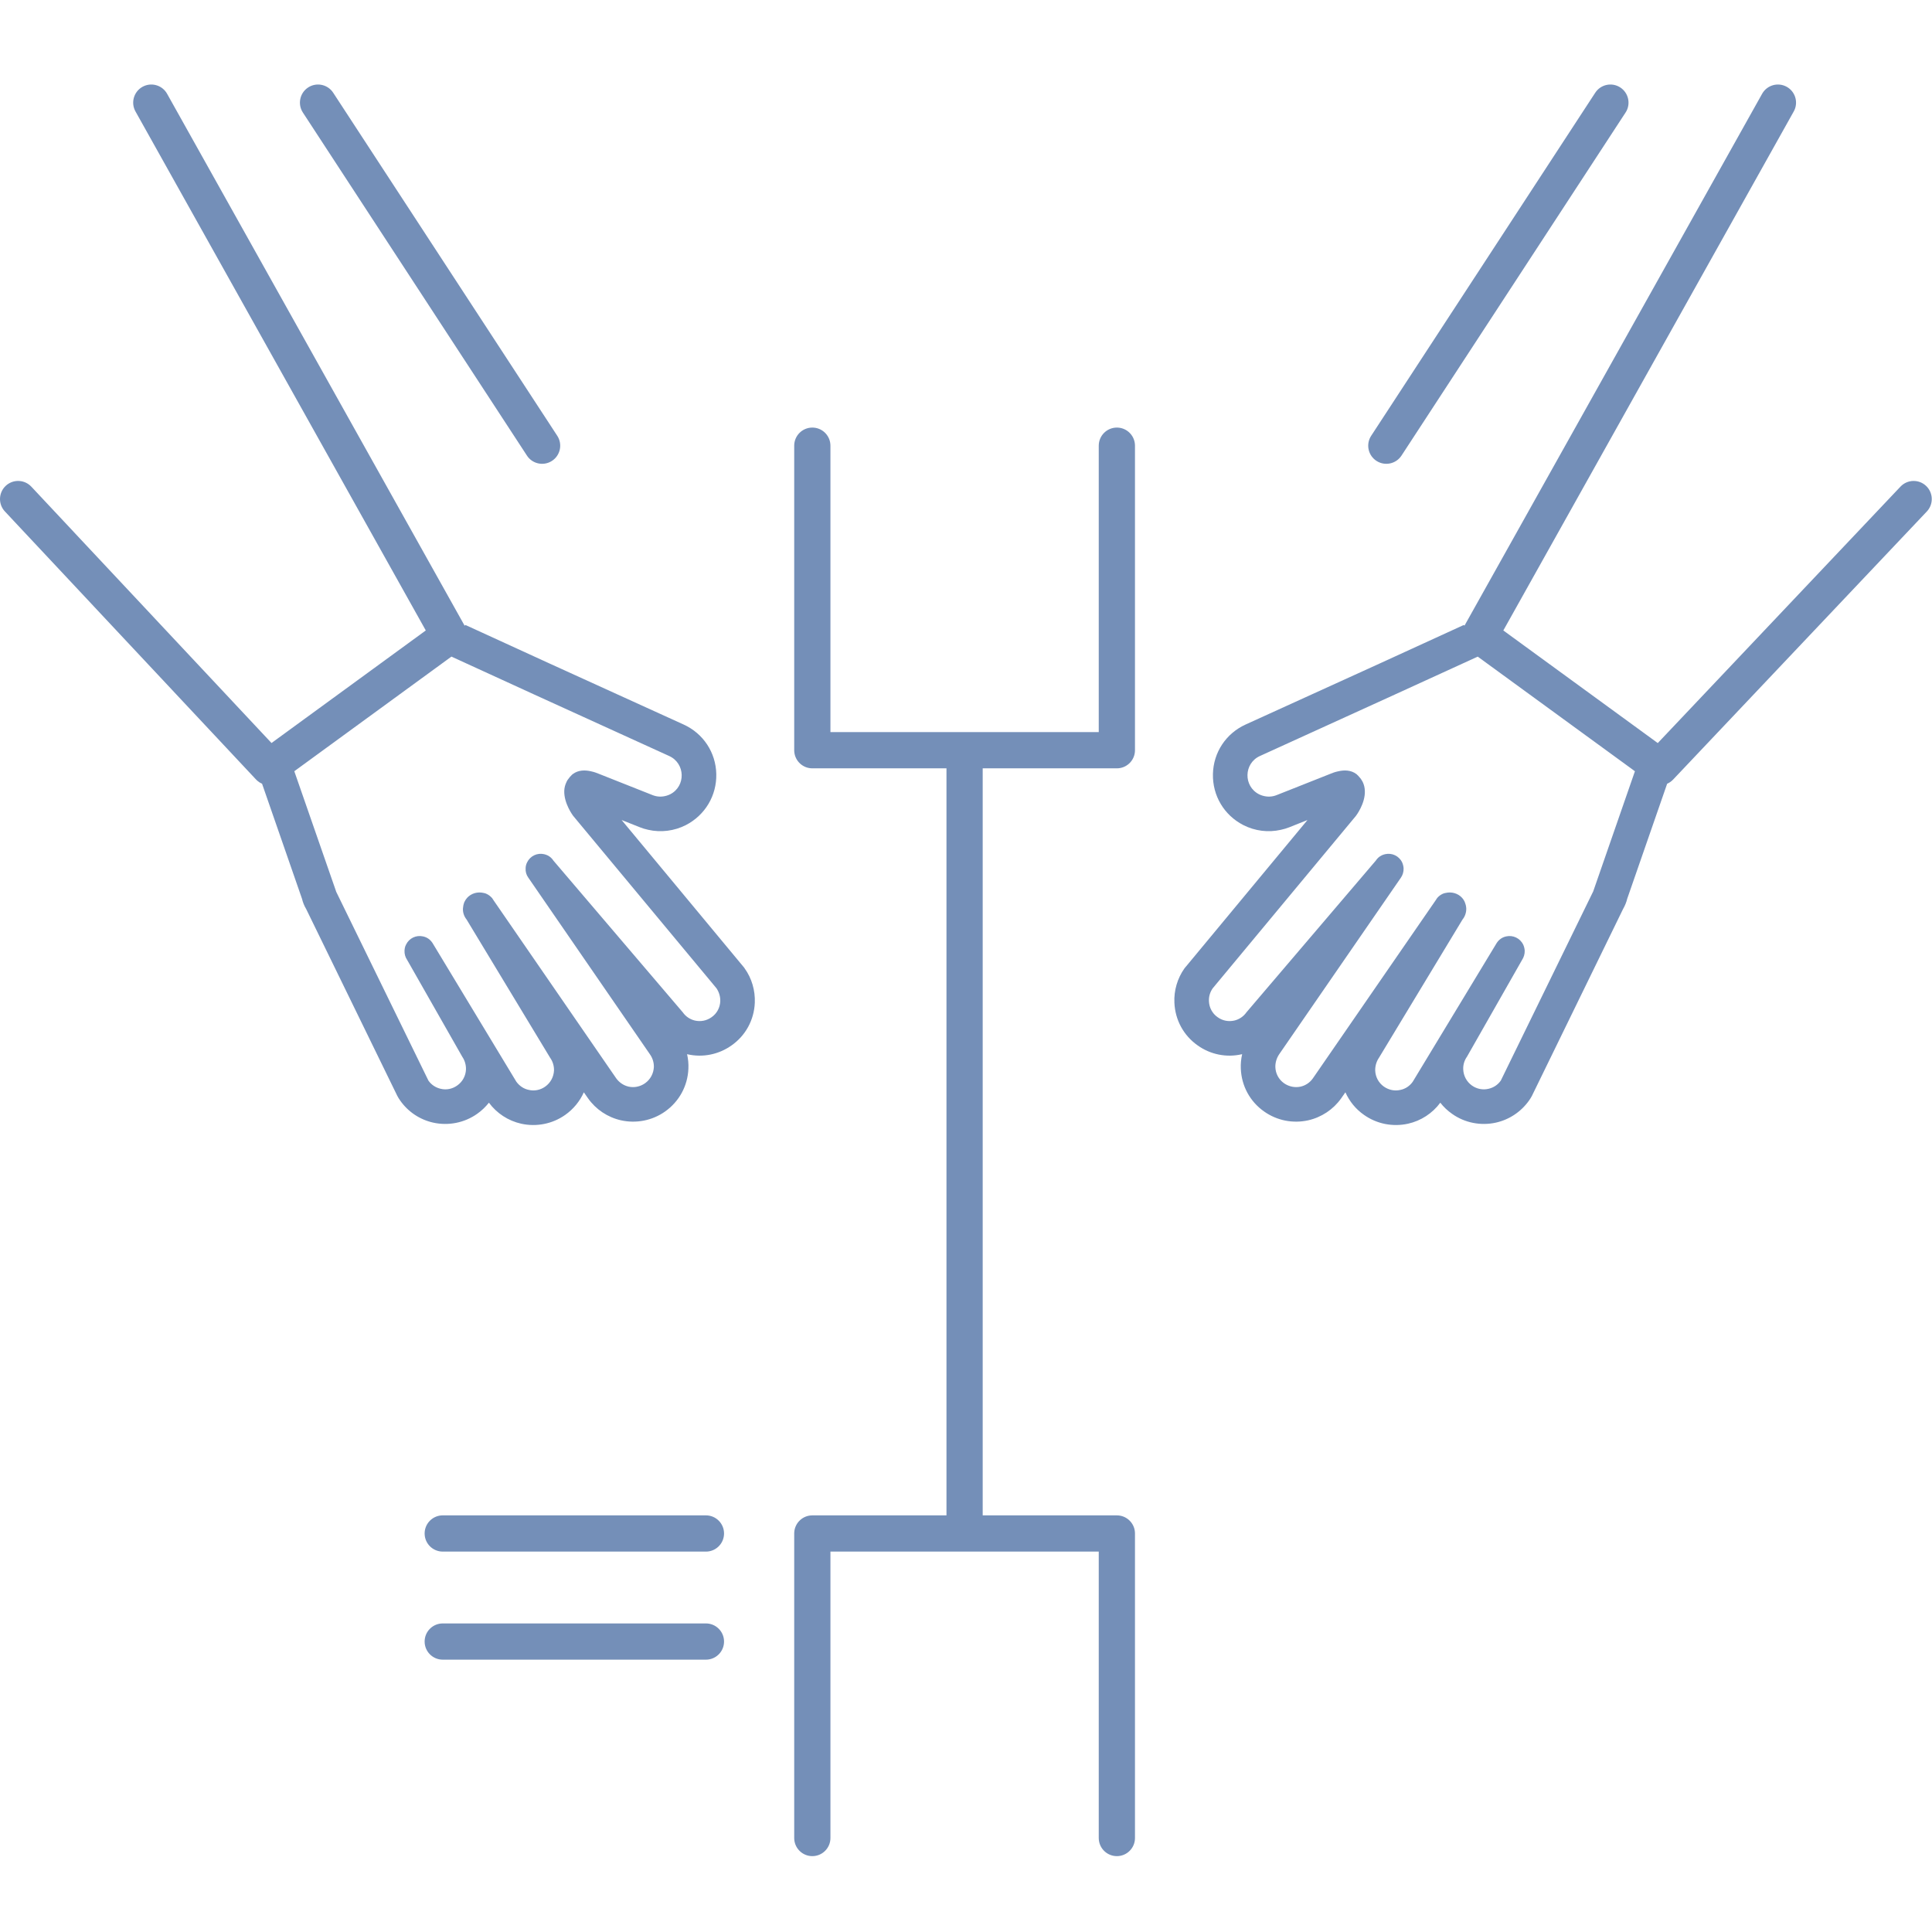
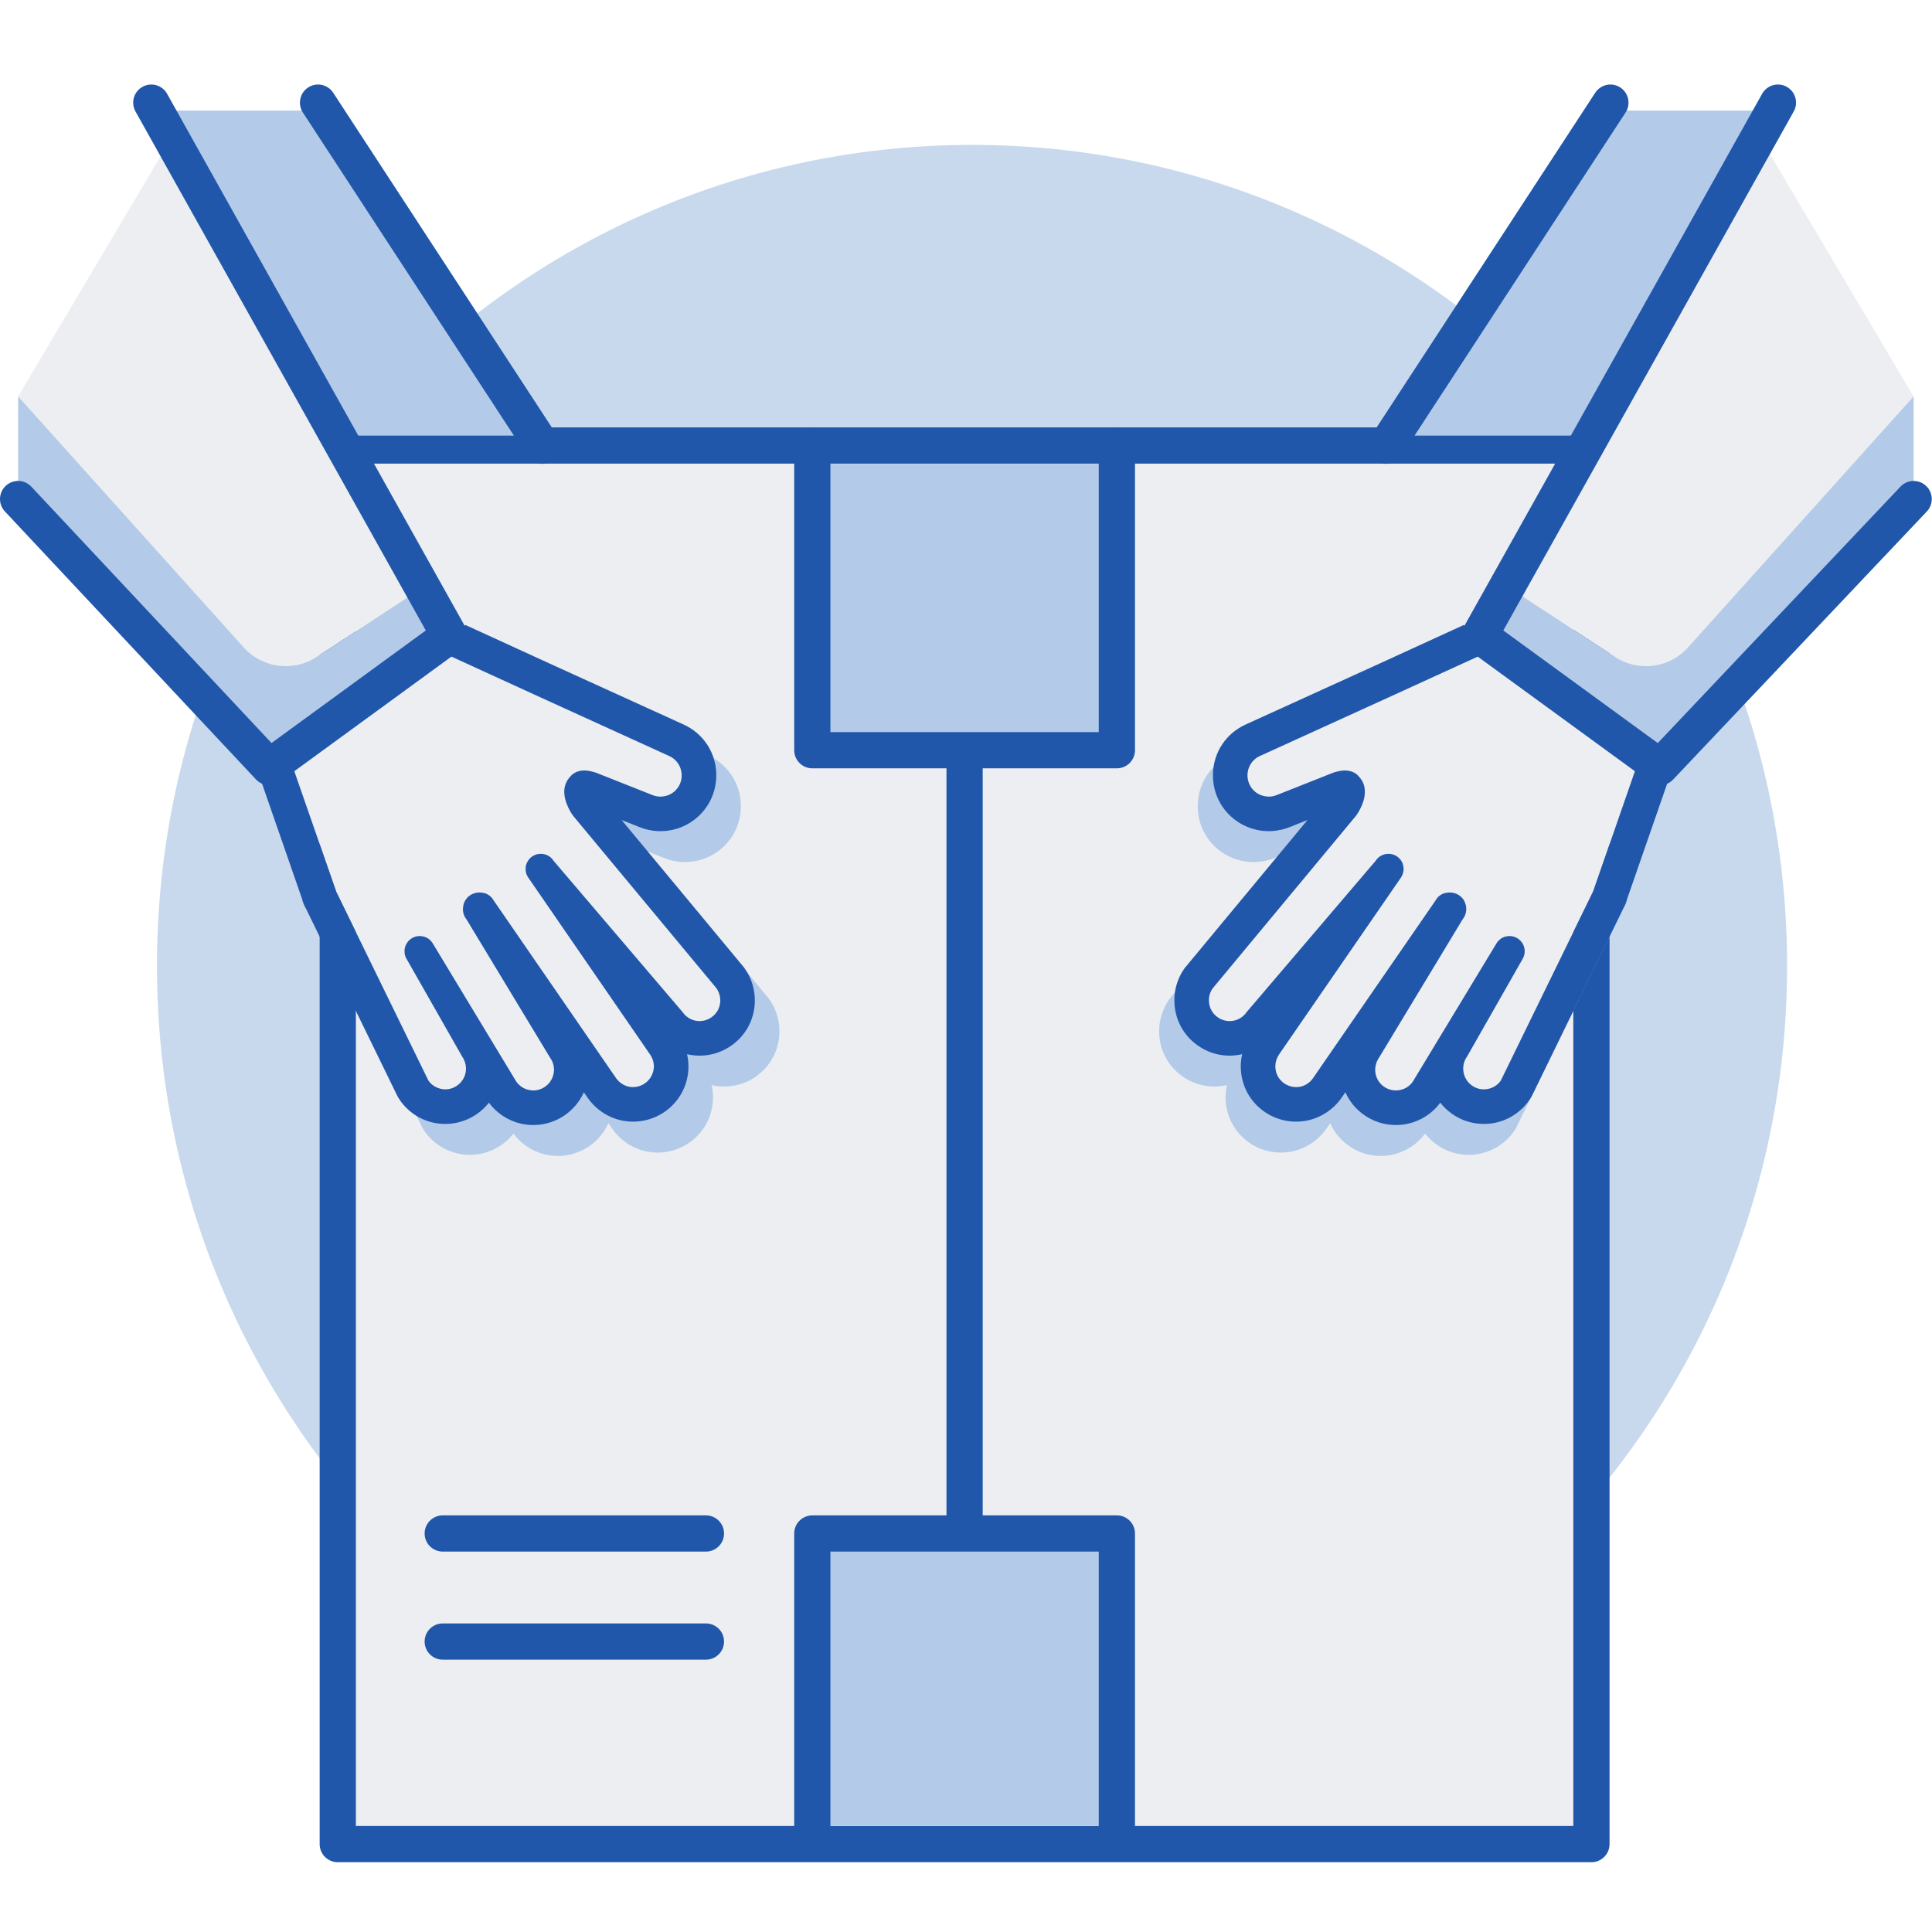
<svg xmlns="http://www.w3.org/2000/svg" width="160px" height="160px" viewBox="0 0 160 160" version="1.1">
  <g class="Illustration-/-CTA-Standard-/-Feature-/-Products-and-Services-BGABlue" stroke="none" stroke-width="1" fill="none" fill-rule="evenodd">
-     <ellipse class="illustration-shape" cx="80.5" cy="80" rx="67.5" ry="68" />
-     <polygon class="illustration-fill" points="27.973 77.575 27.973 152.72 131.796 152.72 131.796 77.575 131.796 36.897 27.973 36.897" />
-     <path d="M26.473,36.897 L26.473,152.72 C26.473,153.549 27.144,154.22 27.973,154.22 L131.796,154.22 C132.624,154.22 133.296,153.549 133.296,152.72 L133.296,36.897 C133.296,36.069 132.624,35.397 131.796,35.397 L27.973,35.397 C27.144,35.397 26.473,36.069 26.473,36.897 Z M29.473,38.397 L130.296,38.397 L130.296,151.22 L29.473,151.22 L29.473,38.397 Z" class="illustration-primary" />
-     <path d="M122.54,52.64 L136.01,62.46 L135.781,62.77 L131.941,73.83 L131.92,73.87 L124.29,89.49 C124.04,89.85 123.67,90.08 123.271,90.17 C122.811,90.28 122.311,90.19 121.901,89.9 C121.45,89.58 121.2,89.08 121.18,88.57 C121.16,88.21 121.26,87.83 121.49,87.51 L126.05,79.5 C126.2,79.27 126.281,79 126.271,78.73 C126.26,78.56 126.22,78.39 126.151,78.24 C125.89,77.69 125.29,77.42 124.731,77.55 C124.64,77.57 124.55,77.6 124.46,77.64 C124.25,77.74 124.08,77.9 123.96,78.08 L117,89.58 C116.75,89.94 116.38,90.18 115.981,90.26 C115.521,90.37 115.031,90.28 114.611,89.99 C114.16,89.67 113.91,89.18 113.89,88.66 C113.88,88.3 113.981,87.92 114.2,87.6 L121.12,76.15 C121.33,75.89 121.441,75.56 121.43,75.23 C121.42,75.07 121.39,74.91 121.321,74.75 C121.311,74.73 121.311,74.7 121.3,74.68 C121.071,74.19 120.59,73.92 120.08,73.91 C119.96,73.91 119.84,73.92 119.72,73.95 C119.63,73.96 119.55,73.99 119.46,74.03 C119.29,74.11 119.14,74.23 119.031,74.36 C119.021,74.36 119.021,74.37 119.021,74.37 L118.861,74.61 L108.731,89.3 C108.481,89.66 108.111,89.9 107.71,89.99 C107.25,90.09 106.76,90 106.34,89.71 C105.89,89.39 105.64,88.9 105.62,88.38 C105.611,88.02 105.71,87.65 105.93,87.32 L116.021,72.68 C116.17,72.46 116.25,72.19 116.24,71.91 C116.231,71.75 116.191,71.58 116.12,71.42 C115.861,70.88 115.271,70.61 114.71,70.74 C114.62,70.76 114.531,70.79 114.441,70.83 C114.231,70.93 114.061,71.08 113.941,71.27 L103.231,83.83 C102.981,84.19 102.611,84.43 102.21,84.52 C101.75,84.62 101.25,84.54 100.84,84.24 C100.39,83.93 100.14,83.43 100.12,82.92 C100.101,82.55 100.2,82.18 100.43,81.85 L112.29,67.57 C112.29,67.57 113.08,66.55 113.031,65.48 C113.021,65.24 112.97,64.99 112.851,64.75 C112.83,64.71 112.811,64.67 112.781,64.63 C112.76,64.59 112.74,64.56 112.71,64.52 C112.67,64.46 112.62,64.4 112.571,64.35 C112.521,64.28 112.46,64.22 112.39,64.16 C112.38,64.14 112.361,64.13 112.34,64.11 C111.88,63.76 111.311,63.76 110.811,63.88 C110.571,63.93 110.34,64.01 110.16,64.09 L105.72,65.85 C105.64,65.88 105.55,65.91 105.46,65.93 C105.061,66.02 104.64,65.96 104.271,65.78 C102.96,65.11 103,63.22 104.34,62.61 L115.49,57.53 L123.71,53.77 L123.731,53.67 L122.481,52.72 L122.54,52.64 Z M37.22,52.64 L37.28,52.72 L36.03,53.67 L36.061,53.77 L44.271,57.53 L55.42,62.61 C56.76,63.22 56.811,65.11 55.5,65.78 C55.13,65.96 54.71,66.02 54.311,65.93 C54.22,65.91 54.13,65.88 54.05,65.85 L49.611,64.09 C49.42,64.01 49.2,63.93 48.96,63.88 C48.46,63.76 47.89,63.76 47.43,64.11 L47.37,64.16 L47.37,64.16 C47.311,64.22 47.25,64.28 47.191,64.35 C47.151,64.4 47.101,64.46 47.061,64.52 L46.981,64.63 L46.981,64.63 C46.96,64.67 46.941,64.71 46.92,64.75 C46.8,64.99 46.74,65.24 46.731,65.48 C46.691,66.55 47.47,67.57 47.47,67.57 L59.34,81.85 C59.561,82.18 59.66,82.55 59.651,82.92 C59.63,83.43 59.38,83.93 58.93,84.24 C58.51,84.54 58.021,84.62 57.561,84.52 C57.16,84.43 56.79,84.19 56.54,83.83 L45.83,71.27 C45.71,71.08 45.54,70.93 45.33,70.83 C45.24,70.79 45.151,70.76 45.061,70.74 C44.5,70.61 43.91,70.88 43.651,71.42 C43.57,71.58 43.53,71.75 43.53,71.91 C43.51,72.19 43.59,72.46 43.75,72.68 L53.83,87.32 C54.061,87.65 54.16,88.02 54.151,88.38 C54.12,88.9 53.87,89.39 53.42,89.71 C53.01,90 52.51,90.09 52.061,89.99 C51.66,89.9 51.29,89.66 51.03,89.3 L40.91,74.61 L40.75,74.37 C40.74,74.37 40.74,74.36 40.74,74.36 C40.62,74.23 40.481,74.11 40.3,74.03 C40.22,73.99 40.14,73.96 40.05,73.95 C39.93,73.92 39.811,73.91 39.68,73.91 C39.18,73.92 38.7,74.19 38.47,74.68 C38.45,74.7 38.45,74.73 38.441,74.75 C38.38,74.91 38.351,75.07 38.34,75.23 C38.32,75.56 38.43,75.89 38.64,76.15 L45.561,87.6 C45.79,87.92 45.89,88.3 45.88,88.66 C45.851,89.18 45.601,89.67 45.151,89.99 C44.74,90.28 44.24,90.37 43.79,90.26 C43.39,90.18 43.021,89.94 42.76,89.58 L35.811,78.08 C35.691,77.9 35.521,77.74 35.311,77.64 C35.22,77.6 35.13,77.57 35.04,77.55 C34.47,77.42 33.88,77.69 33.62,78.24 C33.54,78.39 33.51,78.56 33.5,78.73 C33.49,79 33.561,79.27 33.72,79.5 L38.28,87.51 C38.5,87.83 38.601,88.21 38.59,88.57 C38.57,89.08 38.32,89.58 37.861,89.9 C37.45,90.19 36.96,90.28 36.5,90.17 C36.101,90.08 35.731,89.85 35.481,89.49 L27.851,73.87 C27.84,73.86 27.84,73.85 27.83,73.84 L27.84,73.84 L23.99,62.77 L23.76,62.46 L37.22,52.64 Z M14.289,11.27 L35.001,48.666 L26.222,54.409 L23.055,58.209 L4.835,38.41 L1.5,32.835 L14.289,11.27 Z M145.689,11.27 L158.477,32.835 L155.143,38.41 L136.923,58.209 L133.756,54.409 L124.977,48.666 L145.689,11.27 Z" class="illustration-fill" />
-     <path d="M92.494,126.997 L92.494,151.216 L67.772,151.216 L67.273,126.997 L92.494,126.997 Z M57.752,62.151 L58.646,62.558 C60.276,63.3 61.314,64.873 61.355,66.663 C61.396,68.452 60.43,70.071 58.837,70.886 C57.878,71.377 56.77,71.517 55.719,71.281 C55.484,71.229 55.251,71.156 55.026,71.068 L53.521,70.471 L63.577,82.584 C63.624,82.641 63.669,82.7 63.712,82.76 C64.294,83.583 64.591,84.591 64.548,85.597 C64.487,87.026 63.783,88.318 62.617,89.142 C61.56,89.889 60.232,90.155 58.97,89.872 C58.96,89.869 58.948,89.866 58.937,89.864 C59.025,90.256 59.063,90.661 59.046,91.066 C58.985,92.495 58.281,93.787 57.114,94.612 C56.058,95.358 54.73,95.624 53.468,95.341 C52.36,95.093 51.388,94.444 50.732,93.516 L50.386,93.015 C50.057,93.757 49.53,94.405 48.843,94.891 C47.788,95.637 46.46,95.903 45.198,95.62 C44.124,95.379 43.177,94.763 42.523,93.881 C42.251,94.227 41.926,94.536 41.555,94.799 C40.5,95.545 39.171,95.811 37.91,95.528 C36.801,95.28 35.829,94.631 35.173,93.703 C35.084,93.577 35.006,93.444 34.937,93.306 L27.394,77.845 C27.23,77.571 27.114,77.284 27.048,76.986 L25.491,72.511 L35.017,90.951 L38.002,91.667 L41.458,89.41 L44.088,91.447 L46.412,91.447 L48.999,88.584 L52.962,91.447 L55.715,90.566 L55.659,86.162 L60.007,85.722 L61.934,82.639 L49.439,66.071 L54.504,67.116 C59.867,67.156 58.449,63.491 57.752,62.151 Z M102.793,62.151 C102.107,63.468 100.725,67.033 105.775,67.115 L106.041,67.116 L111.106,66.071 L98.611,82.639 L100.537,85.722 L104.885,86.162 L104.831,90.566 L107.582,91.447 L111.546,88.584 L114.133,91.447 L116.457,91.447 L119.087,89.41 L122.543,91.667 L125.528,90.951 L135.053,72.511 L133.496,76.986 C133.447,77.21 133.37,77.427 133.265,77.637 L133.151,77.845 L125.608,93.306 C125.54,93.444 125.46,93.577 125.371,93.703 C124.716,94.632 123.745,95.28 122.635,95.528 C121.374,95.811 120.046,95.545 118.99,94.799 C118.618,94.536 118.293,94.227 118.022,93.881 C117.368,94.763 116.421,95.379 115.347,95.62 C114.085,95.903 112.757,95.636 111.703,94.891 C111.091,94.459 110.607,93.899 110.276,93.258 L110.159,93.014 L109.814,93.516 C109.157,94.444 108.184,95.093 107.076,95.341 C105.816,95.624 104.487,95.358 103.43,94.612 C102.264,93.787 101.559,92.495 101.499,91.066 C101.481,90.661 101.519,90.256 101.609,89.864 C101.597,89.866 101.585,89.869 101.575,89.872 C100.314,90.155 98.984,89.889 97.928,89.142 C96.761,88.318 96.058,87.026 95.996,85.597 C95.954,84.591 96.251,83.583 96.832,82.76 L96.898,82.671 L96.968,82.584 L107.025,70.471 L105.519,71.068 C105.293,71.156 105.061,71.228 104.826,71.281 C103.775,71.517 102.666,71.377 101.707,70.886 C100.115,70.071 99.15,68.452 99.191,66.663 C99.229,64.948 100.184,63.432 101.698,62.655 L101.898,62.558 L102.793,62.151 Z M24.403,66.552 L25.491,72.511 L23.623,67.141 L24.403,66.552 Z M136.142,66.552 L136.923,67.141 L135.053,72.511 L136.142,66.552 Z M158.477,32.835 L158.477,41.333 L137.679,63.527 L122.752,52.639 L124.976,48.666 L133.755,54.408 C135.621,55.629 138.078,55.358 139.633,53.789 L139.79,53.622 L158.477,32.835 Z M1.5,32.835 L20.187,53.622 C21.729,55.337 24.292,55.671 26.222,54.408 L35.001,48.666 L37.225,52.639 L22.298,63.527 L1.5,41.333 L1.5,32.835 Z M92.494,38.41 L92.494,62.13 L67.273,62.13 L67.273,38.41 L92.494,38.41 Z M147.08,9.157 L131.551,36.073 L116.138,36.073 L133.209,9.157 L147.08,9.157 Z M26.768,9.157 L43.839,36.073 L28.426,36.073 L12.897,9.157 L26.768,9.157 Z" class="illustration-secondary" />
-     <path d="M92.494,35.41 C93.274,35.41 93.914,36.005 93.987,36.766 L93.994,36.91 L93.994,62.13 C93.994,62.91 93.399,63.551 92.638,63.623 L92.494,63.63 L81.383,63.63 L81.383,125.496 L92.494,125.497 C93.274,125.497 93.915,126.092 93.987,126.852 L93.994,126.997 L93.994,152.217 C93.994,153.045 93.323,153.717 92.494,153.717 C91.715,153.717 91.074,153.122 91.001,152.361 L90.994,152.217 L90.994,128.497 L68.773,128.497 L68.773,152.217 C68.773,153.045 68.102,153.717 67.273,153.717 C66.494,153.717 65.853,153.122 65.78,152.361 L65.773,152.217 L65.773,126.997 C65.773,126.217 66.368,125.576 67.129,125.504 L67.273,125.497 L78.383,125.496 L78.383,63.63 L67.273,63.63 C66.493,63.63 65.853,63.035 65.78,62.275 L65.773,62.13 L65.773,36.91 C65.773,36.082 66.445,35.41 67.273,35.41 C68.053,35.41 68.693,36.005 68.766,36.766 L68.773,36.91 L68.773,60.63 L90.994,60.63 L90.994,36.91 C90.994,36.082 91.666,35.41 92.494,35.41 Z M58.462,134.446 C59.29,134.446 59.962,135.118 59.962,135.946 C59.962,136.726 59.367,137.367 58.606,137.439 L58.462,137.446 L36.666,137.446 C35.837,137.446 35.166,136.775 35.166,135.946 C35.166,135.167 35.761,134.526 36.521,134.453 L36.666,134.446 L58.462,134.446 Z M58.462,125.496 C59.29,125.496 59.962,126.168 59.962,126.996 C59.962,127.776 59.367,128.417 58.606,128.49 L58.462,128.496 L36.666,128.496 C35.837,128.496 35.166,127.825 35.166,126.996 C35.166,126.217 35.761,125.576 36.521,125.503 L36.666,125.496 L58.462,125.496 Z M147.973,7.191 C148.653,7.572 148.922,8.404 148.614,9.103 L148.549,9.232 L124.499,52.212 L136.896,61.25 L137.289,61.538 L157.391,40.299 C157.96,39.697 158.91,39.671 159.511,40.241 C160.075,40.774 160.134,41.642 159.67,42.244 L159.57,42.361 L138.559,64.561 C138.415,64.712 138.247,64.828 138.066,64.906 L134.759,74.43 C134.69,74.72 134.57,75.01 134.41,75.29 L126.87,90.75 C126.799,90.88 126.719,91.02 126.629,91.14 C125.969,92.07 125,92.72 123.889,92.97 C122.629,93.25 121.299,92.99 120.25,92.24 C119.879,91.98 119.549,91.67 119.28,91.32 C118.629,92.2 117.679,92.82 116.61,93.06 C115.339,93.34 114.02,93.08 112.96,92.33 C112.27,91.85 111.75,91.2 111.42,90.46 L111.07,90.96 C110.42,91.88 109.44,92.53 108.339,92.78 C107.07,93.06 105.75,92.8 104.69,92.05 C103.52,91.23 102.82,89.94 102.759,88.51 C102.74,88.1 102.78,87.7 102.87,87.3 C102.86,87.31 102.839,87.31 102.83,87.31 C101.57,87.6 100.24,87.33 99.19,86.58 C98.02,85.76 97.32,84.47 97.259,83.04 C97.21,82.03 97.509,81.02 98.089,80.2 C98.139,80.14 98.179,80.08 98.23,80.03 L108.28,67.91 L106.78,68.51 C106.549,68.6 106.32,68.67 106.08,68.72 C105.03,68.96 103.929,68.82 102.969,68.33 C101.37,67.51 100.41,65.89 100.45,64.1 C100.49,62.31 101.53,60.74 103.16,60 L114.299,54.93 L121.219,51.76 L121.285,51.81 L145.931,7.768 C146.336,7.045 147.25,6.786 147.973,7.191 Z M13.763,7.645 L13.839,7.768 L38.477,51.815 L38.55,51.76 L45.47,54.93 L56.61,60 C58.24,60.74 59.28,62.31 59.32,64.1 C59.36,65.89 58.39,67.51 56.8,68.33 C55.84,68.82 54.73,68.96 53.68,68.72 C53.45,68.67 53.21,68.6 52.99,68.51 L51.48,67.91 L61.54,80.03 C61.59,80.08 61.63,80.14 61.67,80.2 C62.26,81.02 62.55,82.03 62.51,83.04 C62.45,84.47 61.75,85.76 60.58,86.58 C59.52,87.33 58.2,87.6 56.93,87.31 C56.92,87.31 56.91,87.31 56.9,87.3 C56.99,87.7 57.03,88.1 57.01,88.51 C56.95,89.94 56.24,91.23 55.08,92.05 C54.02,92.8 52.69,93.06 51.43,92.78 C50.32,92.53 49.351,91.88 48.7,90.96 L48.351,90.46 C48.02,91.2 47.49,91.85 46.81,92.33 C45.75,93.08 44.42,93.34 43.16,93.06 C42.09,92.82 41.14,92.2 40.49,91.32 C40.21,91.67 39.89,91.98 39.52,92.24 C38.46,92.99 37.13,93.25 35.87,92.97 C34.76,92.72 33.79,92.07 33.14,91.14 C33.05,91.02 32.97,90.88 32.9,90.75 L25.36,75.29 C25.19,75.01 25.08,74.72 25.01,74.43 L21.703,64.906 C21.564,64.846 21.432,64.764 21.313,64.66 L21.205,64.556 L0.405,42.356 C-0.161,41.751 -0.13,40.802 0.474,40.235 C1.041,39.704 1.911,39.698 2.484,40.198 L2.595,40.304 L22.486,61.534 L22.876,61.248 L35.262,52.212 L11.221,9.232 C10.816,8.509 11.075,7.595 11.798,7.191 C12.478,6.81 13.328,7.017 13.763,7.645 Z M122.379,54.379 L115.49,57.53 L104.339,62.61 C103,63.22 102.96,65.11 104.27,65.78 C104.639,65.96 105.06,66.02 105.46,65.93 C105.549,65.91 105.639,65.88 105.719,65.85 L110.16,64.09 C110.339,64.01 110.57,63.93 110.81,63.88 C111.31,63.76 111.879,63.76 112.339,64.11 C112.36,64.13 112.379,64.14 112.389,64.16 C112.46,64.22 112.52,64.28 112.57,64.35 C112.62,64.4 112.67,64.46 112.71,64.52 C112.74,64.56 112.759,64.59 112.78,64.63 C112.81,64.67 112.83,64.71 112.85,64.75 C112.969,64.99 113.02,65.24 113.03,65.48 C113.08,66.55 112.29,67.57 112.29,67.57 L100.429,81.85 C100.2,82.18 100.1,82.55 100.12,82.92 C100.139,83.43 100.389,83.93 100.839,84.24 C101.25,84.54 101.75,84.62 102.21,84.52 C102.61,84.43 102.98,84.19 103.23,83.83 L113.94,71.27 C114.06,71.08 114.23,70.93 114.44,70.83 C114.53,70.79 114.62,70.76 114.71,70.74 C115.27,70.61 115.86,70.88 116.12,71.42 C116.19,71.58 116.23,71.75 116.24,71.91 C116.25,72.19 116.17,72.46 116.02,72.68 L105.929,87.32 C105.71,87.65 105.61,88.02 105.62,88.38 C105.639,88.9 105.889,89.39 106.339,89.71 C106.759,90 107.25,90.09 107.71,89.99 C108.11,89.9 108.48,89.66 108.73,89.3 L118.86,74.61 L119.02,74.37 C119.02,74.37 119.02,74.36 119.03,74.36 C119.139,74.23 119.29,74.11 119.46,74.03 C119.549,73.99 119.629,73.96 119.719,73.95 C119.839,73.92 119.96,73.91 120.08,73.91 C120.589,73.92 121.07,74.19 121.299,74.68 C121.31,74.7 121.31,74.73 121.32,74.75 C121.389,74.91 121.42,75.07 121.429,75.23 C121.44,75.56 121.33,75.89 121.12,76.15 L114.2,87.6 C113.98,87.92 113.879,88.3 113.889,88.66 C113.91,89.18 114.16,89.67 114.61,89.99 C115.03,90.28 115.52,90.37 115.98,90.26 C116.379,90.18 116.75,89.94 117,89.58 L123.96,78.08 C124.08,77.9 124.25,77.74 124.46,77.64 C124.549,77.6 124.639,77.57 124.73,77.55 C125.29,77.42 125.889,77.69 126.15,78.24 C126.219,78.39 126.259,78.56 126.27,78.73 C126.28,79 126.2,79.27 126.049,79.5 L121.49,87.51 C121.259,87.83 121.16,88.21 121.179,88.57 C121.2,89.08 121.45,89.58 121.9,89.9 C122.31,90.19 122.81,90.28 123.27,90.17 C123.67,90.08 124.04,89.85 124.29,89.49 L131.919,73.87 L131.94,73.83 L135.397,63.872 L135.126,63.672 L122.379,54.379 Z M37.385,54.377 L24.647,63.67 L24.373,63.87 L27.84,73.84 L27.83,73.84 C27.84,73.85 27.84,73.86 27.851,73.87 L35.48,89.49 C35.73,89.85 36.101,90.08 36.5,90.17 C36.96,90.28 37.45,90.19 37.86,89.9 C38.32,89.58 38.57,89.08 38.59,88.57 C38.601,88.21 38.5,87.83 38.28,87.51 L33.72,79.5 C33.56,79.27 33.49,79 33.5,78.73 C33.51,78.56 33.54,78.39 33.62,78.24 C33.88,77.69 34.47,77.42 35.04,77.55 C35.13,77.57 35.22,77.6 35.31,77.64 C35.52,77.74 35.69,77.9 35.81,78.08 L42.76,89.58 C43.02,89.94 43.39,90.18 43.79,90.26 C44.24,90.37 44.74,90.28 45.15,89.99 C45.601,89.67 45.851,89.18 45.88,88.66 C45.89,88.3 45.79,87.92 45.56,87.6 L38.64,76.15 C38.43,75.89 38.32,75.56 38.34,75.23 C38.351,75.07 38.38,74.91 38.44,74.75 C38.45,74.73 38.45,74.7 38.47,74.68 C38.7,74.19 39.18,73.92 39.68,73.91 C39.81,73.91 39.93,73.92 40.05,73.95 C40.14,73.96 40.22,73.99 40.3,74.03 C40.48,74.11 40.62,74.23 40.74,74.36 C40.74,74.36 40.74,74.37 40.75,74.37 L40.91,74.61 L51.03,89.3 C51.29,89.66 51.66,89.9 52.06,89.99 C52.51,90.09 53.01,90 53.42,89.71 C53.87,89.39 54.12,88.9 54.15,88.38 C54.16,88.02 54.06,87.65 53.83,87.32 L43.75,72.68 C43.59,72.46 43.51,72.19 43.53,71.91 C43.53,71.75 43.57,71.58 43.65,71.42 C43.91,70.88 44.5,70.61 45.06,70.74 C45.15,70.76 45.24,70.79 45.33,70.83 C45.54,70.93 45.71,71.08 45.83,71.27 L56.54,83.83 C56.79,84.19 57.16,84.43 57.56,84.52 C58.02,84.62 58.51,84.54 58.93,84.24 C59.38,83.93 59.63,83.43 59.65,82.92 C59.66,82.55 59.56,82.18 59.34,81.85 L47.47,67.57 C47.47,67.57 46.69,66.55 46.73,65.48 C46.74,65.24 46.8,64.99 46.92,64.75 L46.98,64.63 L46.98,64.63 L47.06,64.52 L47.06,64.52 C47.101,64.46 47.15,64.4 47.19,64.35 C47.25,64.28 47.31,64.22 47.37,64.16 L47.43,64.11 L47.43,64.11 C47.89,63.76 48.46,63.76 48.96,63.88 C49.2,63.93 49.42,64.01 49.61,64.09 L54.05,65.85 C54.13,65.88 54.22,65.91 54.31,65.93 C54.71,66.02 55.13,65.96 55.5,65.78 C56.81,65.11 56.76,63.22 55.42,62.61 L44.27,57.53 L37.385,54.377 Z M27.51,7.563 L27.594,7.68 L46.15,36.09 C46.603,36.783 46.408,37.713 45.715,38.166 C45.062,38.592 44.2,38.445 43.723,37.848 L43.639,37.73 L25.083,9.32 C24.63,8.627 24.825,7.697 25.518,7.244 C26.171,6.818 27.033,6.966 27.51,7.563 Z M134.187,7.244 C134.839,7.671 135.051,8.519 134.696,9.196 L134.622,9.32 L116.066,37.73 C115.613,38.424 114.684,38.619 113.99,38.166 C113.337,37.74 113.126,36.891 113.481,36.215 L113.555,36.09 L132.111,7.68 C132.564,6.986 133.493,6.791 134.187,7.244 Z" class="illustration-primary" fill="#748FB8" />
+     <ellipse class="illustration-shape" fill="#C8D9EE" cx="80.5" cy="80" rx="67.5" ry="68" />
+     <polygon class="illustration-fill" fill="#EDEEF1" points="27.973 77.575 27.973 152.72 131.796 152.72 131.796 77.575 131.796 36.897 27.973 36.897" />
+     <path d="M26.473,36.897 L26.473,152.72 C26.473,153.549 27.144,154.22 27.973,154.22 L131.796,154.22 C132.624,154.22 133.296,153.549 133.296,152.72 L133.296,36.897 C133.296,36.069 132.624,35.397 131.796,35.397 L27.973,35.397 C27.144,35.397 26.473,36.069 26.473,36.897 Z M29.473,38.397 L130.296,38.397 L130.296,151.22 L29.473,151.22 L29.473,38.397 Z" class="illustration-primary" fill="#2157AA" />
+     <path d="M122.54,52.64 L136.01,62.46 L135.781,62.77 L131.941,73.83 L131.92,73.87 L124.29,89.49 C124.04,89.85 123.67,90.08 123.271,90.17 C122.811,90.28 122.311,90.19 121.901,89.9 C121.45,89.58 121.2,89.08 121.18,88.57 C121.16,88.21 121.26,87.83 121.49,87.51 L126.05,79.5 C126.2,79.27 126.281,79 126.271,78.73 C126.26,78.56 126.22,78.39 126.151,78.24 C125.89,77.69 125.29,77.42 124.731,77.55 C124.64,77.57 124.55,77.6 124.46,77.64 C124.25,77.74 124.08,77.9 123.96,78.08 L117,89.58 C116.75,89.94 116.38,90.18 115.981,90.26 C115.521,90.37 115.031,90.28 114.611,89.99 C114.16,89.67 113.91,89.18 113.89,88.66 C113.88,88.3 113.981,87.92 114.2,87.6 L121.12,76.15 C121.33,75.89 121.441,75.56 121.43,75.23 C121.42,75.07 121.39,74.91 121.321,74.75 C121.311,74.73 121.311,74.7 121.3,74.68 C121.071,74.19 120.59,73.92 120.08,73.91 C119.96,73.91 119.84,73.92 119.72,73.95 C119.63,73.96 119.55,73.99 119.46,74.03 C119.29,74.11 119.14,74.23 119.031,74.36 C119.021,74.36 119.021,74.37 119.021,74.37 L118.861,74.61 L108.731,89.3 C108.481,89.66 108.111,89.9 107.71,89.99 C107.25,90.09 106.76,90 106.34,89.71 C105.89,89.39 105.64,88.9 105.62,88.38 C105.611,88.02 105.71,87.65 105.93,87.32 L116.021,72.68 C116.17,72.46 116.25,72.19 116.24,71.91 C116.231,71.75 116.191,71.58 116.12,71.42 C115.861,70.88 115.271,70.61 114.71,70.74 C114.62,70.76 114.531,70.79 114.441,70.83 C114.231,70.93 114.061,71.08 113.941,71.27 L103.231,83.83 C102.981,84.19 102.611,84.43 102.21,84.52 C101.75,84.62 101.25,84.54 100.84,84.24 C100.39,83.93 100.14,83.43 100.12,82.92 C100.101,82.55 100.2,82.18 100.43,81.85 L112.29,67.57 C112.29,67.57 113.08,66.55 113.031,65.48 C113.021,65.24 112.97,64.99 112.851,64.75 C112.83,64.71 112.811,64.67 112.781,64.63 C112.76,64.59 112.74,64.56 112.71,64.52 C112.67,64.46 112.62,64.4 112.571,64.35 C112.521,64.28 112.46,64.22 112.39,64.16 C112.38,64.14 112.361,64.13 112.34,64.11 C111.88,63.76 111.311,63.76 110.811,63.88 C110.571,63.93 110.34,64.01 110.16,64.09 L105.72,65.85 C105.64,65.88 105.55,65.91 105.46,65.93 C105.061,66.02 104.64,65.96 104.271,65.78 C102.96,65.11 103,63.22 104.34,62.61 L115.49,57.53 L123.71,53.77 L123.731,53.67 L122.481,52.72 L122.54,52.64 Z M37.22,52.64 L37.28,52.72 L36.03,53.67 L36.061,53.77 L44.271,57.53 L55.42,62.61 C56.76,63.22 56.811,65.11 55.5,65.78 C55.13,65.96 54.71,66.02 54.311,65.93 C54.22,65.91 54.13,65.88 54.05,65.85 L49.611,64.09 C49.42,64.01 49.2,63.93 48.96,63.88 C48.46,63.76 47.89,63.76 47.43,64.11 L47.37,64.16 L47.37,64.16 C47.311,64.22 47.25,64.28 47.191,64.35 C47.151,64.4 47.101,64.46 47.061,64.52 L46.981,64.63 L46.981,64.63 C46.96,64.67 46.941,64.71 46.92,64.75 C46.8,64.99 46.74,65.24 46.731,65.48 C46.691,66.55 47.47,67.57 47.47,67.57 L59.34,81.85 C59.561,82.18 59.66,82.55 59.651,82.92 C59.63,83.43 59.38,83.93 58.93,84.24 C58.51,84.54 58.021,84.62 57.561,84.52 C57.16,84.43 56.79,84.19 56.54,83.83 L45.83,71.27 C45.71,71.08 45.54,70.93 45.33,70.83 C45.24,70.79 45.151,70.76 45.061,70.74 C44.5,70.61 43.91,70.88 43.651,71.42 C43.57,71.58 43.53,71.75 43.53,71.91 C43.51,72.19 43.59,72.46 43.75,72.68 L53.83,87.32 C54.061,87.65 54.16,88.02 54.151,88.38 C54.12,88.9 53.87,89.39 53.42,89.71 C53.01,90 52.51,90.09 52.061,89.99 C51.66,89.9 51.29,89.66 51.03,89.3 L40.91,74.61 L40.75,74.37 C40.74,74.37 40.74,74.36 40.74,74.36 C40.62,74.23 40.481,74.11 40.3,74.03 C40.22,73.99 40.14,73.96 40.05,73.95 C39.93,73.92 39.811,73.91 39.68,73.91 C39.18,73.92 38.7,74.19 38.47,74.68 C38.45,74.7 38.45,74.73 38.441,74.75 C38.38,74.91 38.351,75.07 38.34,75.23 C38.32,75.56 38.43,75.89 38.64,76.15 L45.561,87.6 C45.79,87.92 45.89,88.3 45.88,88.66 C45.851,89.18 45.601,89.67 45.151,89.99 C44.74,90.28 44.24,90.37 43.79,90.26 C43.39,90.18 43.021,89.94 42.76,89.58 L35.811,78.08 C35.691,77.9 35.521,77.74 35.311,77.64 C35.22,77.6 35.13,77.57 35.04,77.55 C34.47,77.42 33.88,77.69 33.62,78.24 C33.54,78.39 33.51,78.56 33.5,78.73 C33.49,79 33.561,79.27 33.72,79.5 L38.28,87.51 C38.5,87.83 38.601,88.21 38.59,88.57 C38.57,89.08 38.32,89.58 37.861,89.9 C37.45,90.19 36.96,90.28 36.5,90.17 C36.101,90.08 35.731,89.85 35.481,89.49 L27.851,73.87 C27.84,73.86 27.84,73.85 27.83,73.84 L27.84,73.84 L23.99,62.77 L23.76,62.46 L37.22,52.64 Z M14.289,11.27 L35.001,48.666 L26.222,54.409 L23.055,58.209 L4.835,38.41 L1.5,32.835 L14.289,11.27 Z M145.689,11.27 L158.477,32.835 L155.143,38.41 L136.923,58.209 L133.756,54.409 L124.977,48.666 L145.689,11.27 Z" class="illustration-fill" fill="#EDEEF1" />
+     <path d="M92.494,126.997 L92.494,151.216 L67.772,151.216 L67.273,126.997 L92.494,126.997 Z M57.752,62.151 L58.646,62.558 C60.276,63.3 61.314,64.873 61.355,66.663 C61.396,68.452 60.43,70.071 58.837,70.886 C57.878,71.377 56.77,71.517 55.719,71.281 C55.484,71.229 55.251,71.156 55.026,71.068 L53.521,70.471 L63.577,82.584 C63.624,82.641 63.669,82.7 63.712,82.76 C64.294,83.583 64.591,84.591 64.548,85.597 C64.487,87.026 63.783,88.318 62.617,89.142 C61.56,89.889 60.232,90.155 58.97,89.872 C58.96,89.869 58.948,89.866 58.937,89.864 C59.025,90.256 59.063,90.661 59.046,91.066 C58.985,92.495 58.281,93.787 57.114,94.612 C56.058,95.358 54.73,95.624 53.468,95.341 C52.36,95.093 51.388,94.444 50.732,93.516 L50.386,93.015 C50.057,93.757 49.53,94.405 48.843,94.891 C47.788,95.637 46.46,95.903 45.198,95.62 C44.124,95.379 43.177,94.763 42.523,93.881 C42.251,94.227 41.926,94.536 41.555,94.799 C40.5,95.545 39.171,95.811 37.91,95.528 C36.801,95.28 35.829,94.631 35.173,93.703 C35.084,93.577 35.006,93.444 34.937,93.306 L27.394,77.845 C27.23,77.571 27.114,77.284 27.048,76.986 L25.491,72.511 L35.017,90.951 L38.002,91.667 L41.458,89.41 L44.088,91.447 L46.412,91.447 L48.999,88.584 L52.962,91.447 L55.715,90.566 L55.659,86.162 L60.007,85.722 L61.934,82.639 L49.439,66.071 L54.504,67.116 C59.867,67.156 58.449,63.491 57.752,62.151 Z M102.793,62.151 C102.107,63.468 100.725,67.033 105.775,67.115 L106.041,67.116 L111.106,66.071 L98.611,82.639 L100.537,85.722 L104.885,86.162 L104.831,90.566 L107.582,91.447 L111.546,88.584 L114.133,91.447 L116.457,91.447 L119.087,89.41 L122.543,91.667 L125.528,90.951 L135.053,72.511 L133.496,76.986 C133.447,77.21 133.37,77.427 133.265,77.637 L133.151,77.845 L125.608,93.306 C125.54,93.444 125.46,93.577 125.371,93.703 C124.716,94.632 123.745,95.28 122.635,95.528 C121.374,95.811 120.046,95.545 118.99,94.799 C118.618,94.536 118.293,94.227 118.022,93.881 C117.368,94.763 116.421,95.379 115.347,95.62 C114.085,95.903 112.757,95.636 111.703,94.891 C111.091,94.459 110.607,93.899 110.276,93.258 L110.159,93.014 L109.814,93.516 C109.157,94.444 108.184,95.093 107.076,95.341 C105.816,95.624 104.487,95.358 103.43,94.612 C102.264,93.787 101.559,92.495 101.499,91.066 C101.481,90.661 101.519,90.256 101.609,89.864 C101.597,89.866 101.585,89.869 101.575,89.872 C100.314,90.155 98.984,89.889 97.928,89.142 C96.761,88.318 96.058,87.026 95.996,85.597 C95.954,84.591 96.251,83.583 96.832,82.76 L96.898,82.671 L96.968,82.584 L107.025,70.471 L105.519,71.068 C105.293,71.156 105.061,71.228 104.826,71.281 C103.775,71.517 102.666,71.377 101.707,70.886 C100.115,70.071 99.15,68.452 99.191,66.663 C99.229,64.948 100.184,63.432 101.698,62.655 L101.898,62.558 L102.793,62.151 Z M24.403,66.552 L25.491,72.511 L23.623,67.141 L24.403,66.552 Z M136.142,66.552 L136.923,67.141 L135.053,72.511 L136.142,66.552 Z M158.477,32.835 L158.477,41.333 L137.679,63.527 L122.752,52.639 L124.976,48.666 L133.755,54.408 C135.621,55.629 138.078,55.358 139.633,53.789 L139.79,53.622 L158.477,32.835 Z M1.5,32.835 L20.187,53.622 C21.729,55.337 24.292,55.671 26.222,54.408 L35.001,48.666 L37.225,52.639 L22.298,63.527 L1.5,41.333 L1.5,32.835 Z M92.494,38.41 L92.494,62.13 L67.273,62.13 L67.273,38.41 L92.494,38.41 Z M147.08,9.157 L131.551,36.073 L116.138,36.073 L133.209,9.157 L147.08,9.157 Z M26.768,9.157 L43.839,36.073 L28.426,36.073 L12.897,9.157 L26.768,9.157 Z" class="illustration-secondary" fill="#B3CBE8" />
+     <path d="M92.494,35.41 C93.274,35.41 93.914,36.005 93.987,36.766 L93.994,36.91 L93.994,62.13 C93.994,62.91 93.399,63.551 92.638,63.623 L92.494,63.63 L81.383,63.63 L81.383,125.496 L92.494,125.497 C93.274,125.497 93.915,126.092 93.987,126.852 L93.994,126.997 L93.994,152.217 C93.994,153.045 93.323,153.717 92.494,153.717 C91.715,153.717 91.074,153.122 91.001,152.361 L90.994,152.217 L90.994,128.497 L68.773,128.497 L68.773,152.217 C68.773,153.045 68.102,153.717 67.273,153.717 C66.494,153.717 65.853,153.122 65.78,152.361 L65.773,152.217 L65.773,126.997 C65.773,126.217 66.368,125.576 67.129,125.504 L67.273,125.497 L78.383,125.496 L78.383,63.63 L67.273,63.63 C66.493,63.63 65.853,63.035 65.78,62.275 L65.773,62.13 L65.773,36.91 C65.773,36.082 66.445,35.41 67.273,35.41 C68.053,35.41 68.693,36.005 68.766,36.766 L68.773,36.91 L68.773,60.63 L90.994,60.63 L90.994,36.91 C90.994,36.082 91.666,35.41 92.494,35.41 Z M58.462,134.446 C59.29,134.446 59.962,135.118 59.962,135.946 C59.962,136.726 59.367,137.367 58.606,137.439 L58.462,137.446 L36.666,137.446 C35.837,137.446 35.166,136.775 35.166,135.946 C35.166,135.167 35.761,134.526 36.521,134.453 L36.666,134.446 L58.462,134.446 Z M58.462,125.496 C59.29,125.496 59.962,126.168 59.962,126.996 C59.962,127.776 59.367,128.417 58.606,128.49 L58.462,128.496 L36.666,128.496 C35.837,128.496 35.166,127.825 35.166,126.996 C35.166,126.217 35.761,125.576 36.521,125.503 L36.666,125.496 L58.462,125.496 Z M147.973,7.191 C148.653,7.572 148.922,8.404 148.614,9.103 L148.549,9.232 L124.499,52.212 L136.896,61.25 L137.289,61.538 L157.391,40.299 C157.96,39.697 158.91,39.671 159.511,40.241 C160.075,40.774 160.134,41.642 159.67,42.244 L159.57,42.361 L138.559,64.561 C138.415,64.712 138.247,64.828 138.066,64.906 L134.759,74.43 C134.69,74.72 134.57,75.01 134.41,75.29 L126.87,90.75 C126.799,90.88 126.719,91.02 126.629,91.14 C125.969,92.07 125,92.72 123.889,92.97 C122.629,93.25 121.299,92.99 120.25,92.24 C119.879,91.98 119.549,91.67 119.28,91.32 C118.629,92.2 117.679,92.82 116.61,93.06 C115.339,93.34 114.02,93.08 112.96,92.33 C112.27,91.85 111.75,91.2 111.42,90.46 L111.07,90.96 C110.42,91.88 109.44,92.53 108.339,92.78 C107.07,93.06 105.75,92.8 104.69,92.05 C103.52,91.23 102.82,89.94 102.759,88.51 C102.74,88.1 102.78,87.7 102.87,87.3 C102.86,87.31 102.839,87.31 102.83,87.31 C101.57,87.6 100.24,87.33 99.19,86.58 C98.02,85.76 97.32,84.47 97.259,83.04 C97.21,82.03 97.509,81.02 98.089,80.2 C98.139,80.14 98.179,80.08 98.23,80.03 L108.28,67.91 L106.78,68.51 C106.549,68.6 106.32,68.67 106.08,68.72 C105.03,68.96 103.929,68.82 102.969,68.33 C101.37,67.51 100.41,65.89 100.45,64.1 C100.49,62.31 101.53,60.74 103.16,60 L114.299,54.93 L121.219,51.76 L121.285,51.81 L145.931,7.768 C146.336,7.045 147.25,6.786 147.973,7.191 Z M13.763,7.645 L13.839,7.768 L38.477,51.815 L38.55,51.76 L45.47,54.93 L56.61,60 C58.24,60.74 59.28,62.31 59.32,64.1 C59.36,65.89 58.39,67.51 56.8,68.33 C55.84,68.82 54.73,68.96 53.68,68.72 C53.45,68.67 53.21,68.6 52.99,68.51 L51.48,67.91 L61.54,80.03 C61.59,80.08 61.63,80.14 61.67,80.2 C62.26,81.02 62.55,82.03 62.51,83.04 C62.45,84.47 61.75,85.76 60.58,86.58 C59.52,87.33 58.2,87.6 56.93,87.31 C56.92,87.31 56.91,87.31 56.9,87.3 C56.99,87.7 57.03,88.1 57.01,88.51 C56.95,89.94 56.24,91.23 55.08,92.05 C54.02,92.8 52.69,93.06 51.43,92.78 C50.32,92.53 49.351,91.88 48.7,90.96 L48.351,90.46 C48.02,91.2 47.49,91.85 46.81,92.33 C45.75,93.08 44.42,93.34 43.16,93.06 C42.09,92.82 41.14,92.2 40.49,91.32 C40.21,91.67 39.89,91.98 39.52,92.24 C38.46,92.99 37.13,93.25 35.87,92.97 C34.76,92.72 33.79,92.07 33.14,91.14 C33.05,91.02 32.97,90.88 32.9,90.75 L25.36,75.29 C25.19,75.01 25.08,74.72 25.01,74.43 L21.703,64.906 C21.564,64.846 21.432,64.764 21.313,64.66 L21.205,64.556 L0.405,42.356 C-0.161,41.751 -0.13,40.802 0.474,40.235 C1.041,39.704 1.911,39.698 2.484,40.198 L2.595,40.304 L22.486,61.534 L22.876,61.248 L35.262,52.212 L11.221,9.232 C10.816,8.509 11.075,7.595 11.798,7.191 C12.478,6.81 13.328,7.017 13.763,7.645 Z M122.379,54.379 L115.49,57.53 L104.339,62.61 C103,63.22 102.96,65.11 104.27,65.78 C104.639,65.96 105.06,66.02 105.46,65.93 C105.549,65.91 105.639,65.88 105.719,65.85 L110.16,64.09 C110.339,64.01 110.57,63.93 110.81,63.88 C111.31,63.76 111.879,63.76 112.339,64.11 C112.36,64.13 112.379,64.14 112.389,64.16 C112.46,64.22 112.52,64.28 112.57,64.35 C112.62,64.4 112.67,64.46 112.71,64.52 C112.74,64.56 112.759,64.59 112.78,64.63 C112.81,64.67 112.83,64.71 112.85,64.75 C112.969,64.99 113.02,65.24 113.03,65.48 C113.08,66.55 112.29,67.57 112.29,67.57 L100.429,81.85 C100.2,82.18 100.1,82.55 100.12,82.92 C100.139,83.43 100.389,83.93 100.839,84.24 C101.25,84.54 101.75,84.62 102.21,84.52 C102.61,84.43 102.98,84.19 103.23,83.83 L113.94,71.27 C114.06,71.08 114.23,70.93 114.44,70.83 C114.53,70.79 114.62,70.76 114.71,70.74 C115.27,70.61 115.86,70.88 116.12,71.42 C116.19,71.58 116.23,71.75 116.24,71.91 C116.25,72.19 116.17,72.46 116.02,72.68 L105.929,87.32 C105.71,87.65 105.61,88.02 105.62,88.38 C105.639,88.9 105.889,89.39 106.339,89.71 C106.759,90 107.25,90.09 107.71,89.99 C108.11,89.9 108.48,89.66 108.73,89.3 L118.86,74.61 L119.02,74.37 C119.02,74.37 119.02,74.36 119.03,74.36 C119.139,74.23 119.29,74.11 119.46,74.03 C119.549,73.99 119.629,73.96 119.719,73.95 C119.839,73.92 119.96,73.91 120.08,73.91 C120.589,73.92 121.07,74.19 121.299,74.68 C121.31,74.7 121.31,74.73 121.32,74.75 C121.389,74.91 121.42,75.07 121.429,75.23 C121.44,75.56 121.33,75.89 121.12,76.15 L114.2,87.6 C113.98,87.92 113.879,88.3 113.889,88.66 C113.91,89.18 114.16,89.67 114.61,89.99 C115.03,90.28 115.52,90.37 115.98,90.26 C116.379,90.18 116.75,89.94 117,89.58 L123.96,78.08 C124.08,77.9 124.25,77.74 124.46,77.64 C124.549,77.6 124.639,77.57 124.73,77.55 C125.29,77.42 125.889,77.69 126.15,78.24 C126.219,78.39 126.259,78.56 126.27,78.73 C126.28,79 126.2,79.27 126.049,79.5 L121.49,87.51 C121.259,87.83 121.16,88.21 121.179,88.57 C121.2,89.08 121.45,89.58 121.9,89.9 C122.31,90.19 122.81,90.28 123.27,90.17 C123.67,90.08 124.04,89.85 124.29,89.49 L131.919,73.87 L131.94,73.83 L135.397,63.872 L135.126,63.672 L122.379,54.379 Z M37.385,54.377 L24.647,63.67 L24.373,63.87 L27.84,73.84 L27.83,73.84 C27.84,73.85 27.84,73.86 27.851,73.87 L35.48,89.49 C35.73,89.85 36.101,90.08 36.5,90.17 C36.96,90.28 37.45,90.19 37.86,89.9 C38.32,89.58 38.57,89.08 38.59,88.57 C38.601,88.21 38.5,87.83 38.28,87.51 L33.72,79.5 C33.56,79.27 33.49,79 33.5,78.73 C33.51,78.56 33.54,78.39 33.62,78.24 C33.88,77.69 34.47,77.42 35.04,77.55 C35.13,77.57 35.22,77.6 35.31,77.64 C35.52,77.74 35.69,77.9 35.81,78.08 L42.76,89.58 C43.02,89.94 43.39,90.18 43.79,90.26 C44.24,90.37 44.74,90.28 45.15,89.99 C45.601,89.67 45.851,89.18 45.88,88.66 C45.89,88.3 45.79,87.92 45.56,87.6 L38.64,76.15 C38.43,75.89 38.32,75.56 38.34,75.23 C38.351,75.07 38.38,74.91 38.44,74.75 C38.45,74.73 38.45,74.7 38.47,74.68 C38.7,74.19 39.18,73.92 39.68,73.91 C39.81,73.91 39.93,73.92 40.05,73.95 C40.14,73.96 40.22,73.99 40.3,74.03 C40.48,74.11 40.62,74.23 40.74,74.36 C40.74,74.36 40.74,74.37 40.75,74.37 L40.91,74.61 L51.03,89.3 C51.29,89.66 51.66,89.9 52.06,89.99 C52.51,90.09 53.01,90 53.42,89.71 C53.87,89.39 54.12,88.9 54.15,88.38 C54.16,88.02 54.06,87.65 53.83,87.32 L43.75,72.68 C43.59,72.46 43.51,72.19 43.53,71.91 C43.53,71.75 43.57,71.58 43.65,71.42 C43.91,70.88 44.5,70.61 45.06,70.74 C45.15,70.76 45.24,70.79 45.33,70.83 C45.54,70.93 45.71,71.08 45.83,71.27 L56.54,83.83 C56.79,84.19 57.16,84.43 57.56,84.52 C58.02,84.62 58.51,84.54 58.93,84.24 C59.38,83.93 59.63,83.43 59.65,82.92 C59.66,82.55 59.56,82.18 59.34,81.85 L47.47,67.57 C47.47,67.57 46.69,66.55 46.73,65.48 C46.74,65.24 46.8,64.99 46.92,64.75 L46.98,64.63 L46.98,64.63 L47.06,64.52 L47.06,64.52 C47.101,64.46 47.15,64.4 47.19,64.35 C47.25,64.28 47.31,64.22 47.37,64.16 L47.43,64.11 L47.43,64.11 C47.89,63.76 48.46,63.76 48.96,63.88 C49.2,63.93 49.42,64.01 49.61,64.09 L54.05,65.85 C54.13,65.88 54.22,65.91 54.31,65.93 C54.71,66.02 55.13,65.96 55.5,65.78 C56.81,65.11 56.76,63.22 55.42,62.61 L44.27,57.53 L37.385,54.377 Z M27.51,7.563 L27.594,7.68 L46.15,36.09 C46.603,36.783 46.408,37.713 45.715,38.166 C45.062,38.592 44.2,38.445 43.723,37.848 L43.639,37.73 L25.083,9.32 C24.63,8.627 24.825,7.697 25.518,7.244 C26.171,6.818 27.033,6.966 27.51,7.563 Z M134.187,7.244 C134.839,7.671 135.051,8.519 134.696,9.196 L134.622,9.32 L116.066,37.73 C115.613,38.424 114.684,38.619 113.99,38.166 C113.337,37.74 113.126,36.891 113.481,36.215 L113.555,36.09 L132.111,7.68 C132.564,6.986 133.493,6.791 134.187,7.244 Z" class="illustration-primary" fill="#2157AA" />
  </g>
</svg>
